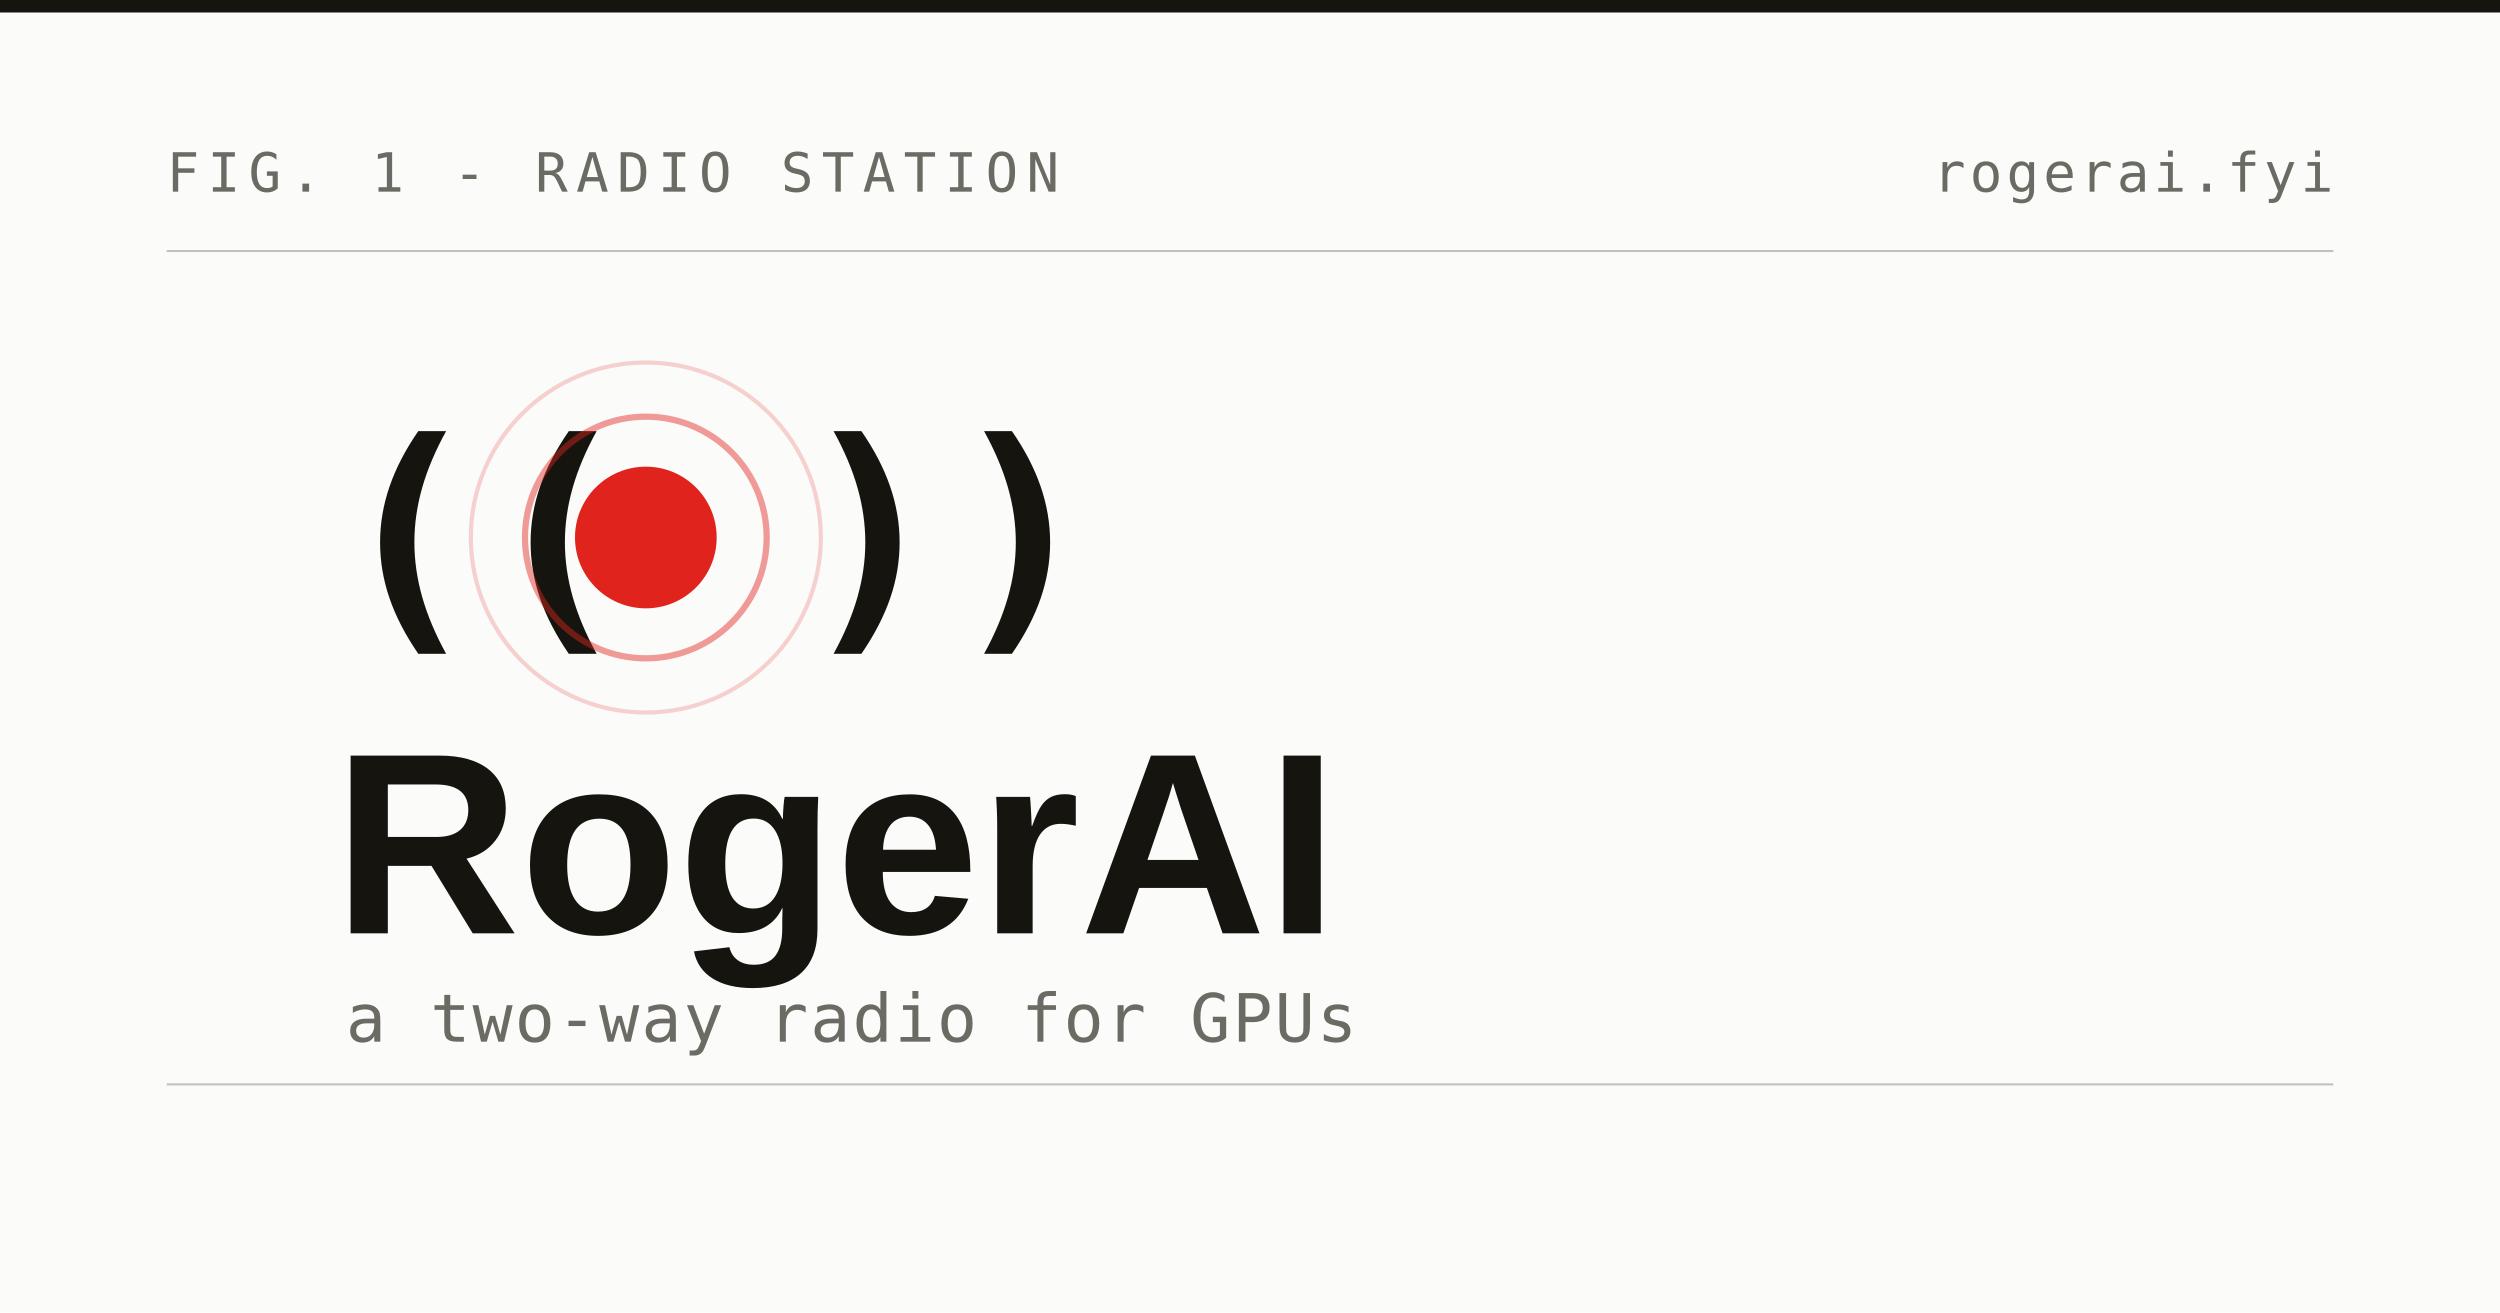
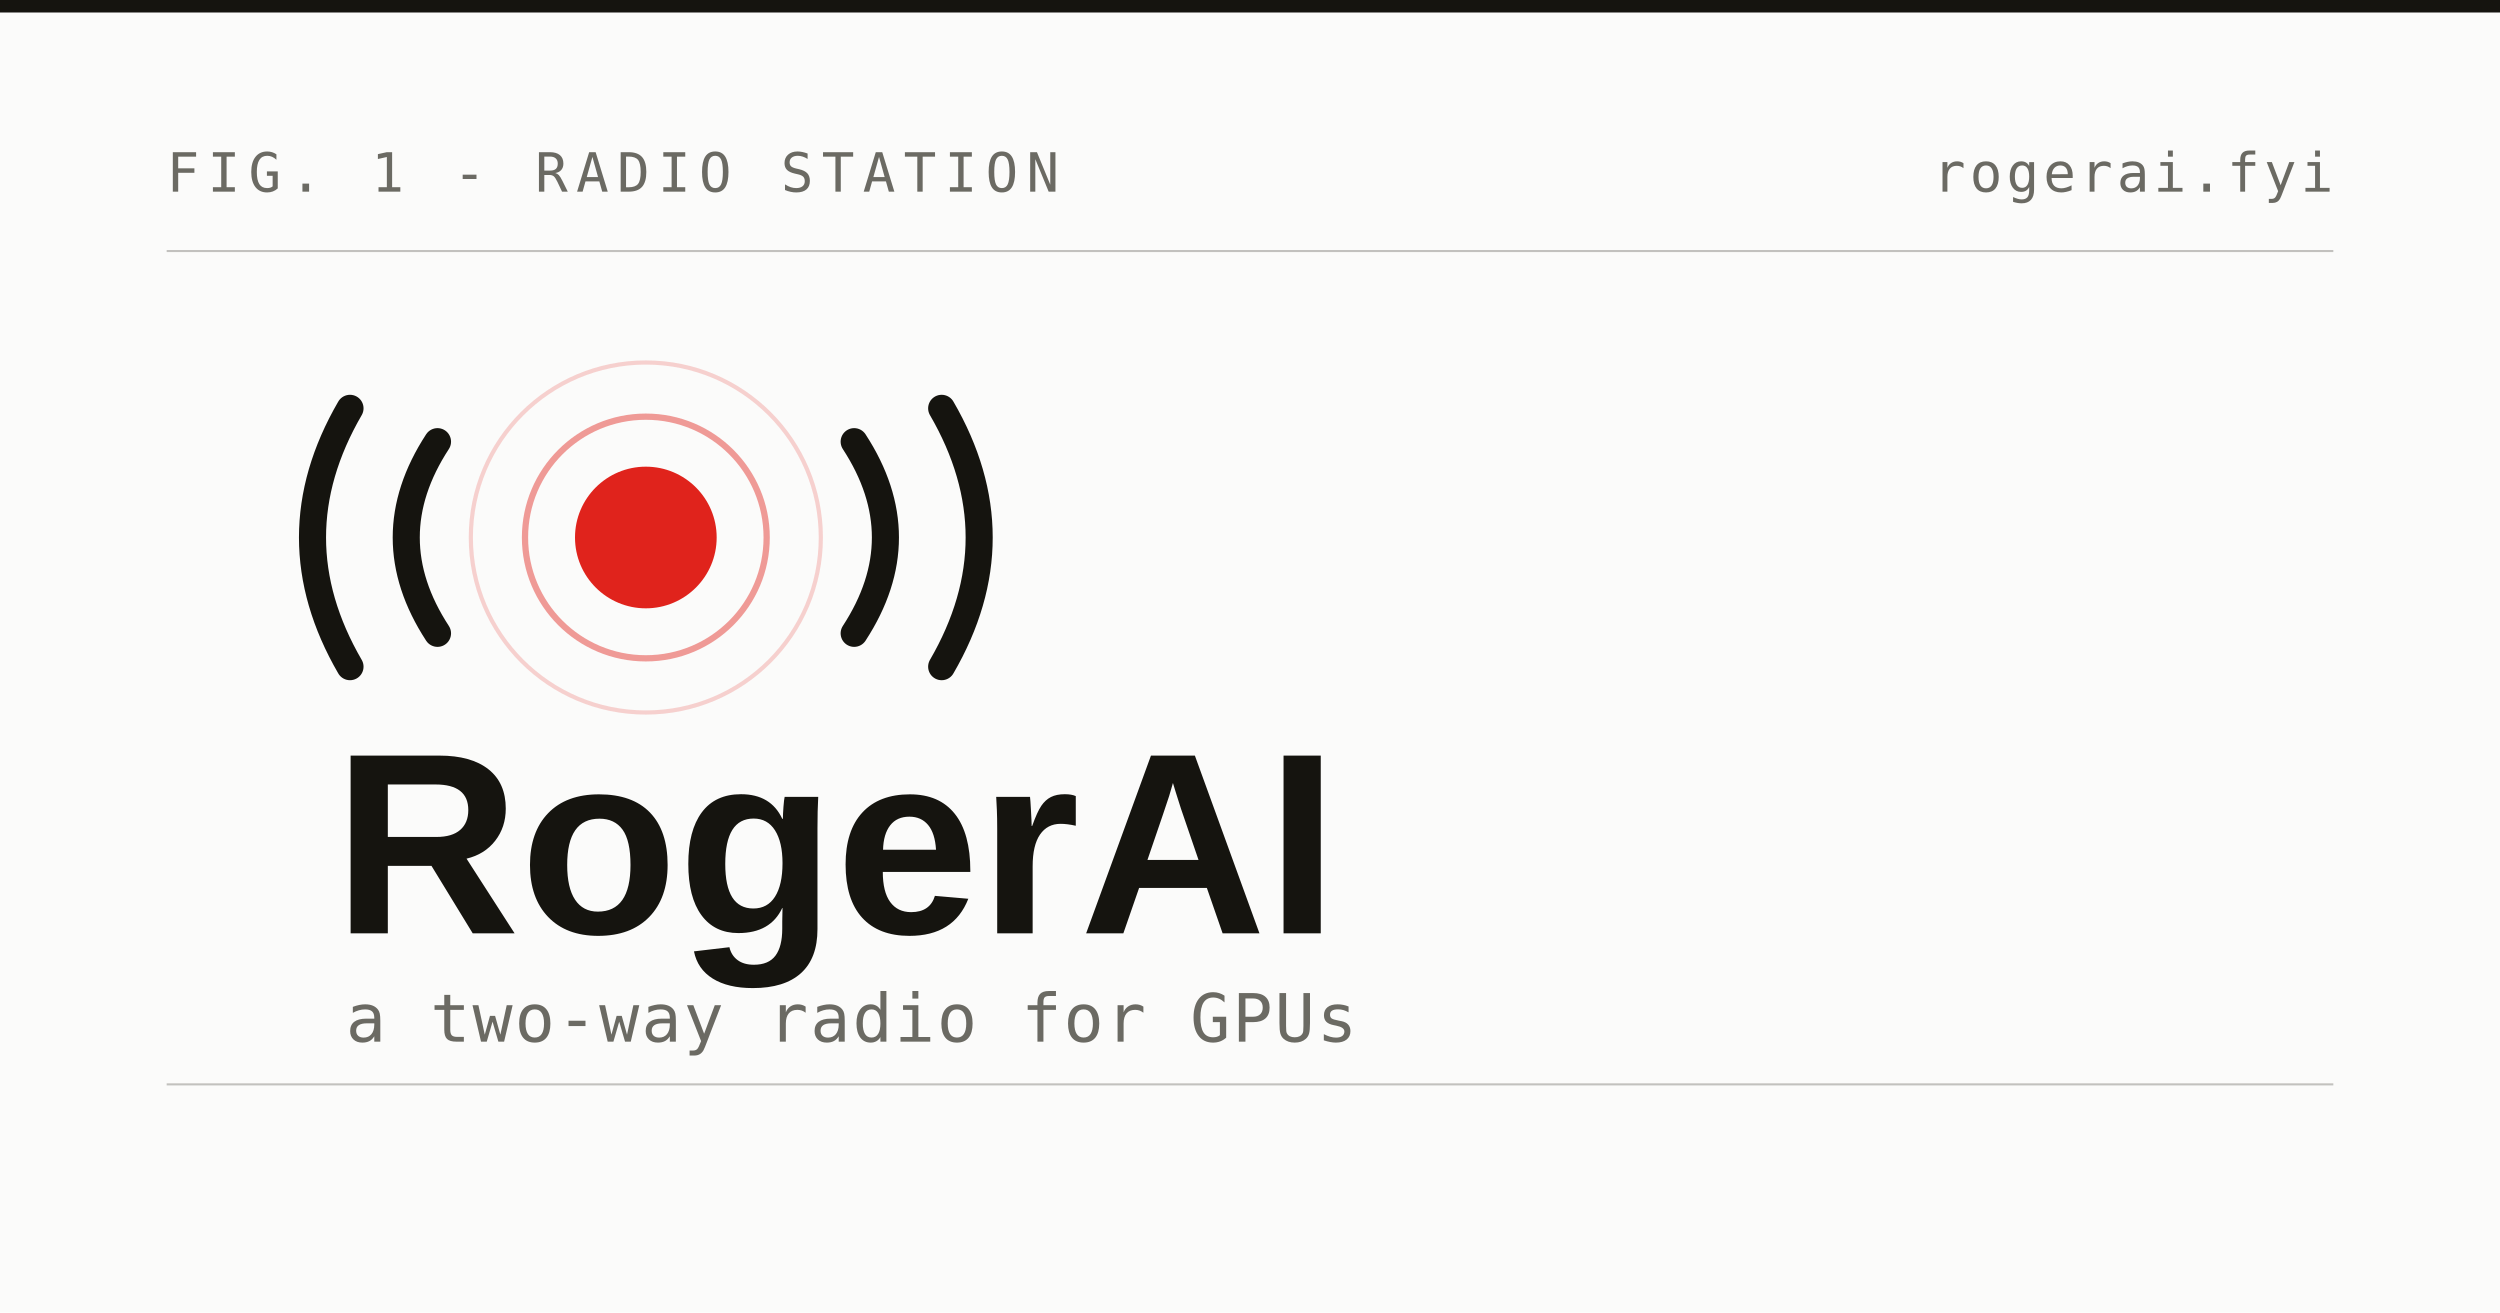
<svg xmlns="http://www.w3.org/2000/svg" width="1200" height="630" viewBox="0 0 1200 630">
  <defs>
    <style>
      .ink  { fill: #15140F; }
      .mute { fill: #6b6a63; }
      .live { fill: #E0231C; }
      .word { font-family: "Space Grotesk", "Helvetica Neue", Arial, sans-serif; font-weight: 700; }
      .tag  { font-family: "JetBrains Mono", "DejaVu Sans Mono", monospace; font-weight: 500; }
      .eye  { font-family: "JetBrains Mono", "DejaVu Sans Mono", monospace; font-weight: 600; }
    </style>
  </defs>
  <rect width="1200" height="630" fill="#FBFBFA" />
  <rect x="0" y="0" width="1200" height="6" class="ink" />
  <rect x="80" y="120" width="1040" height="1" class="mute" opacity="0.4" />
  <rect x="80" y="520" width="1040" height="1" class="mute" opacity="0.4" />
  <text x="80" y="92" class="tag" font-size="26" letter-spacing="4" fill="#6b6a63">FIG. 1 - RADIO STATION</text>
  <text x="1120" y="92" class="tag" font-size="26" letter-spacing="2" text-anchor="end" fill="#6b6a63">rogerai.fyi</text>
-   <g transform="translate(160,258)">
-     <text x="0" y="40" class="eye" font-size="120" fill="#15140F">((</text>
-     <circle cx="150" cy="0" r="34" class="live" />
-     <circle cx="150" cy="0" r="58" fill="none" stroke="#E0231C" stroke-width="3" opacity="0.45" />
-     <circle cx="150" cy="0" r="84" fill="none" stroke="#E0231C" stroke-width="2" opacity="0.2" />
-     <text x="222" y="40" class="eye" font-size="120" fill="#15140F">))</text>
+   <g>
+     <circle cx="310" cy="258" r="34" class="live" />
+     <circle cx="310" cy="258" r="58" fill="none" stroke="#E0231C" stroke-width="3" opacity="0.45" />
+     <circle cx="310" cy="258" r="84" fill="none" stroke="#E0231C" stroke-width="2" opacity="0.2" />
+     <g fill="none" stroke="#15140F" stroke-width="13" stroke-linecap="round">
+       <path d="M 210 212 Q 180 258 210 304" />
+       <path d="M 168 196 Q 132 258 168 320" />
+       <path d="M 410 212 Q 440 258 410 304" />
+       <path d="M 452 196 Q 488 258 452 320" />
+     </g>
  </g>
  <text x="160" y="448" class="word" font-size="124" fill="#15140F">RogerAI</text>
  <text x="166" y="500" class="tag" font-size="32" letter-spacing="1" fill="#6b6a63">a two-way radio for GPUs</text>
</svg>
